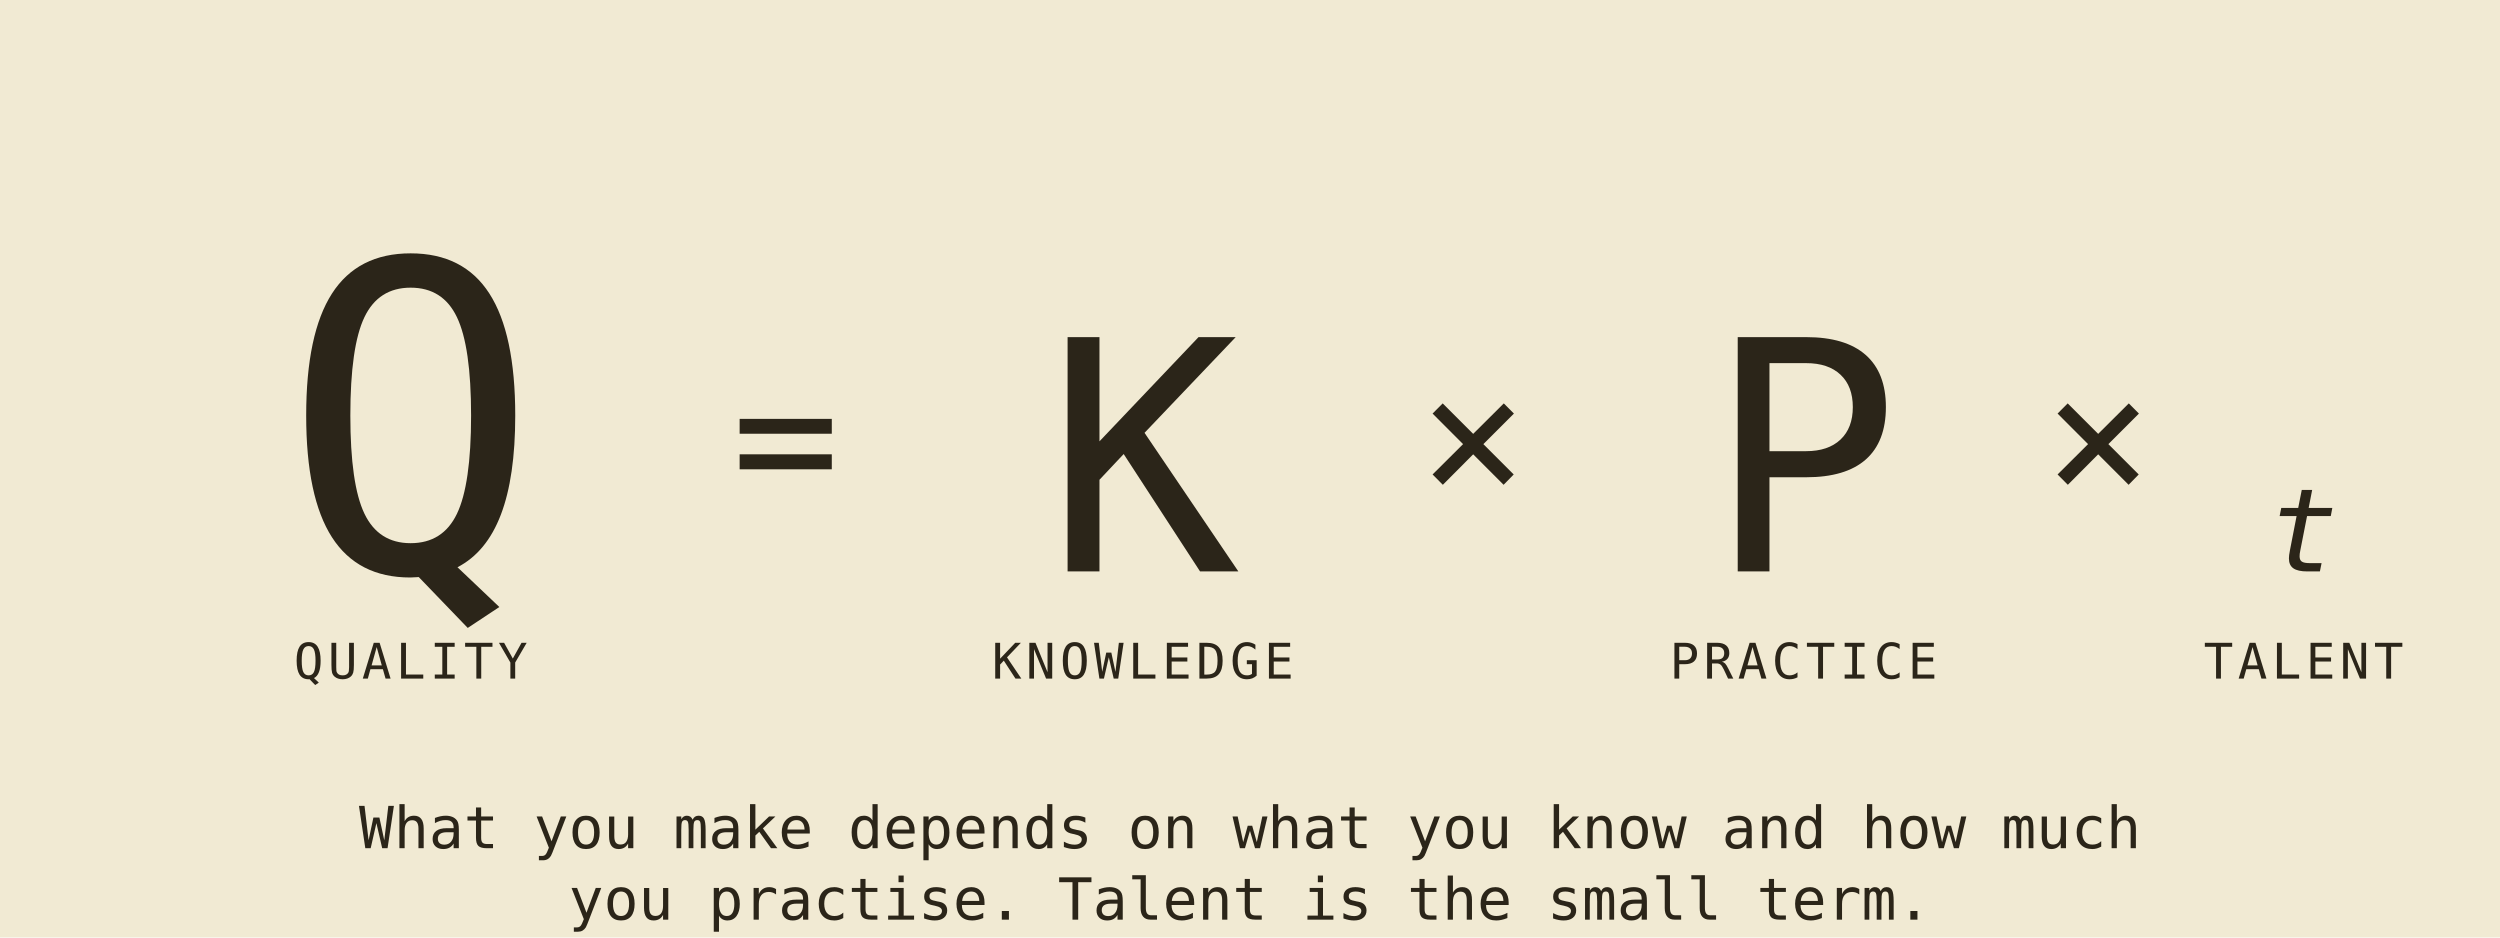
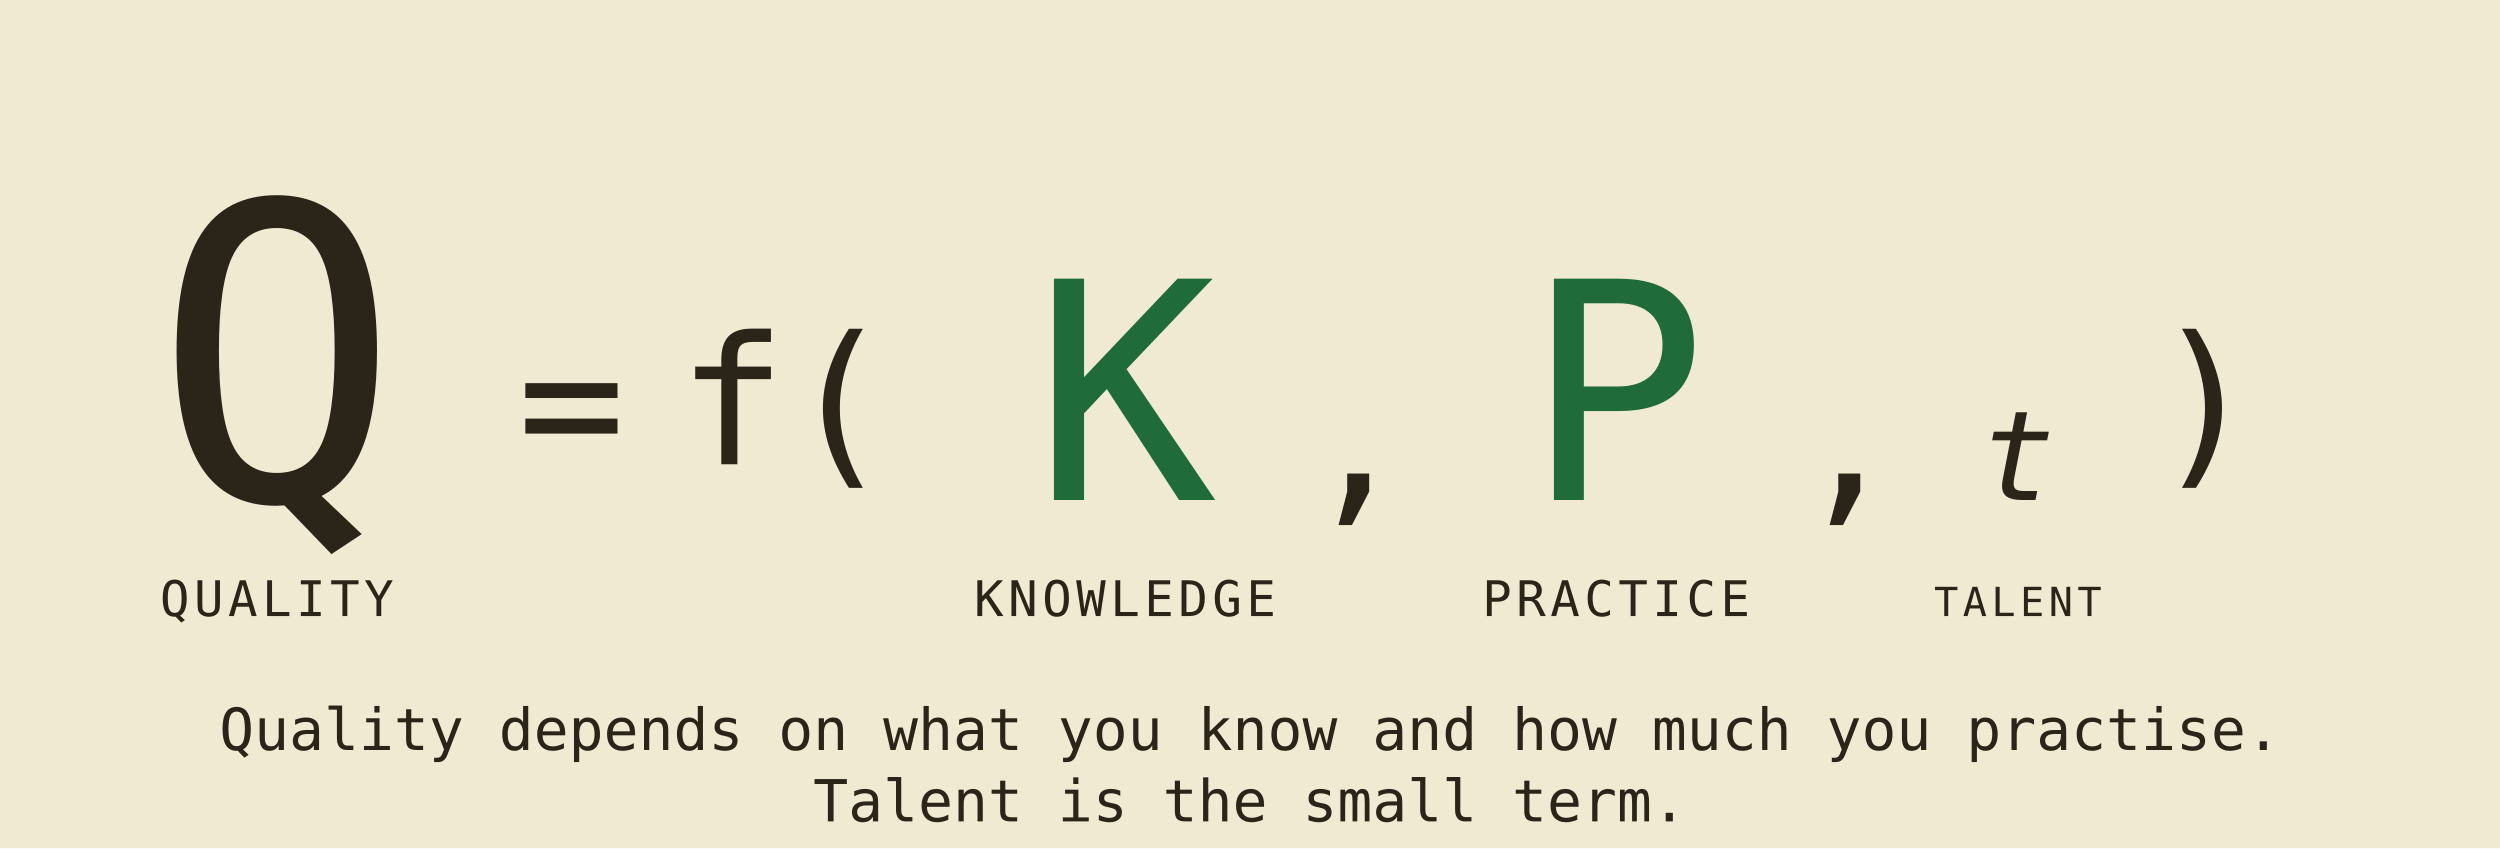
- <svg xmlns="http://www.w3.org/2000/svg" viewBox="0 0 560 210" font-family="ui-monospace, SFMono-Regular, Menlo, monospace" fill="#2b2519">
-   <rect width="560" height="210" fill="#f1ead3" />
+ <svg xmlns="http://www.w3.org/2000/svg" viewBox="0 0 560 190" font-family="ui-monospace, SFMono-Regular, Menlo, monospace" fill="#2b2519">
+   <rect width="560" height="190" fill="#f1ead3" />
  <g text-anchor="middle">
-     <text x="92" y="128" font-size="96">Q</text>
-     <text x="176" y="112" font-size="40">=</text>
-     <text x="256" y="128" font-size="72">K</text>
-     <text x="330" y="112" font-size="40">×</text>
-     <text x="404" y="128" font-size="72">P</text>
-     <text x="470" y="112" font-size="40">×</text>
-     <text x="516" y="128" font-size="26" font-style="italic">t</text>
+     <text x="62" y="112" font-size="92">Q</text>
+     <text x="128" y="104" font-size="40">=</text>
+     <text x="176" y="104" font-size="40">f(</text>
+     <text x="252" y="112" font-size="68" fill="#1f6b3a">K</text>
+     <text x="304" y="112" font-size="40">,</text>
+     <text x="362" y="112" font-size="68" fill="#1f6b3a">P</text>
+     <text x="414" y="112" font-size="40">,</text>
+     <text x="452" y="112" font-size="28" font-style="italic">t</text>
+     <text x="494" y="104" font-size="40">)</text>
    <g font-size="11" letter-spacing="1">
-       <text x="92" y="152">QUALITY</text>
-       <text x="256" y="152">KNOWLEDGE</text>
-       <text x="404" y="152">PRACTICE</text>
-       <text x="516" y="152">TALENT</text>
+       <text x="62" y="138">QUALITY</text>
+       <text x="252" y="138">KNOWLEDGE</text>
+       <text x="362" y="138">PRACTICE</text>
+       <text x="452" y="138" font-size="9">TALENT</text>
    </g>
-     <text x="280" y="190" font-size="13">What you make depends on what you know and how much</text>
-     <text x="280" y="206" font-size="13">you practise. Talent is the small term.</text>
+     <text x="280" y="168" font-size="13">Quality depends on what you know and how much you practise.</text>
+     <text x="280" y="184" font-size="13">Talent is the small term.</text>
  </g>
</svg>
